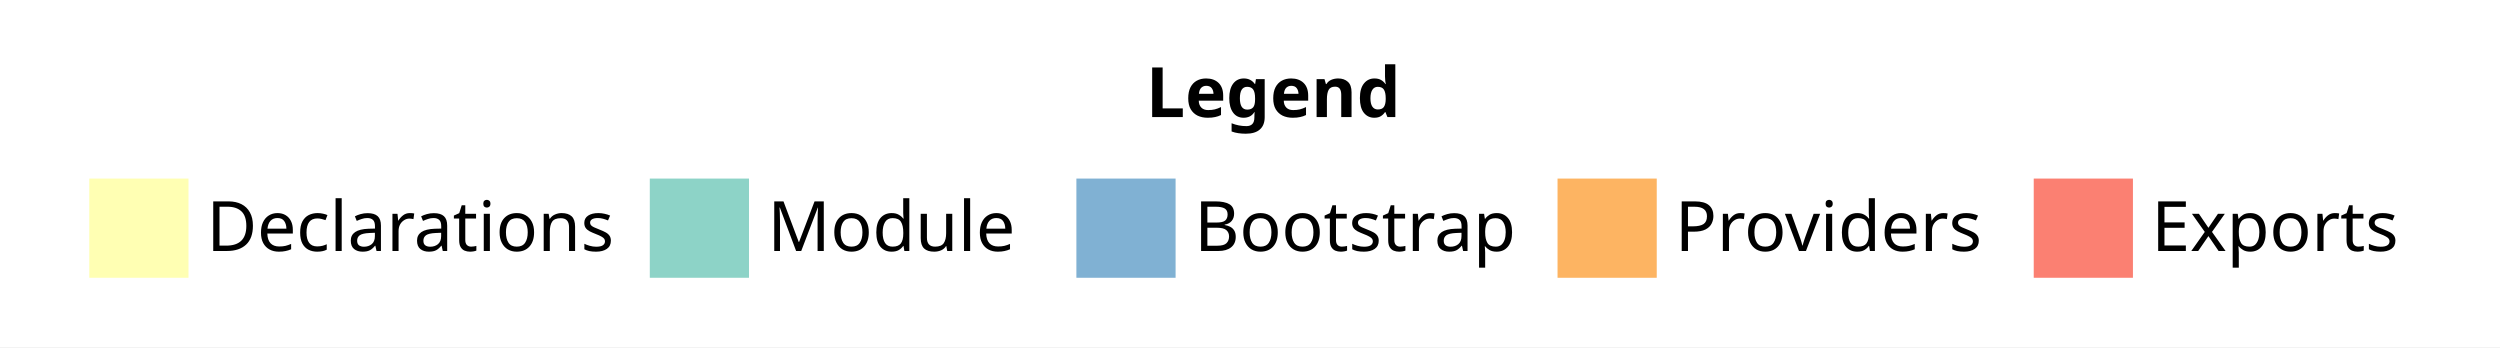
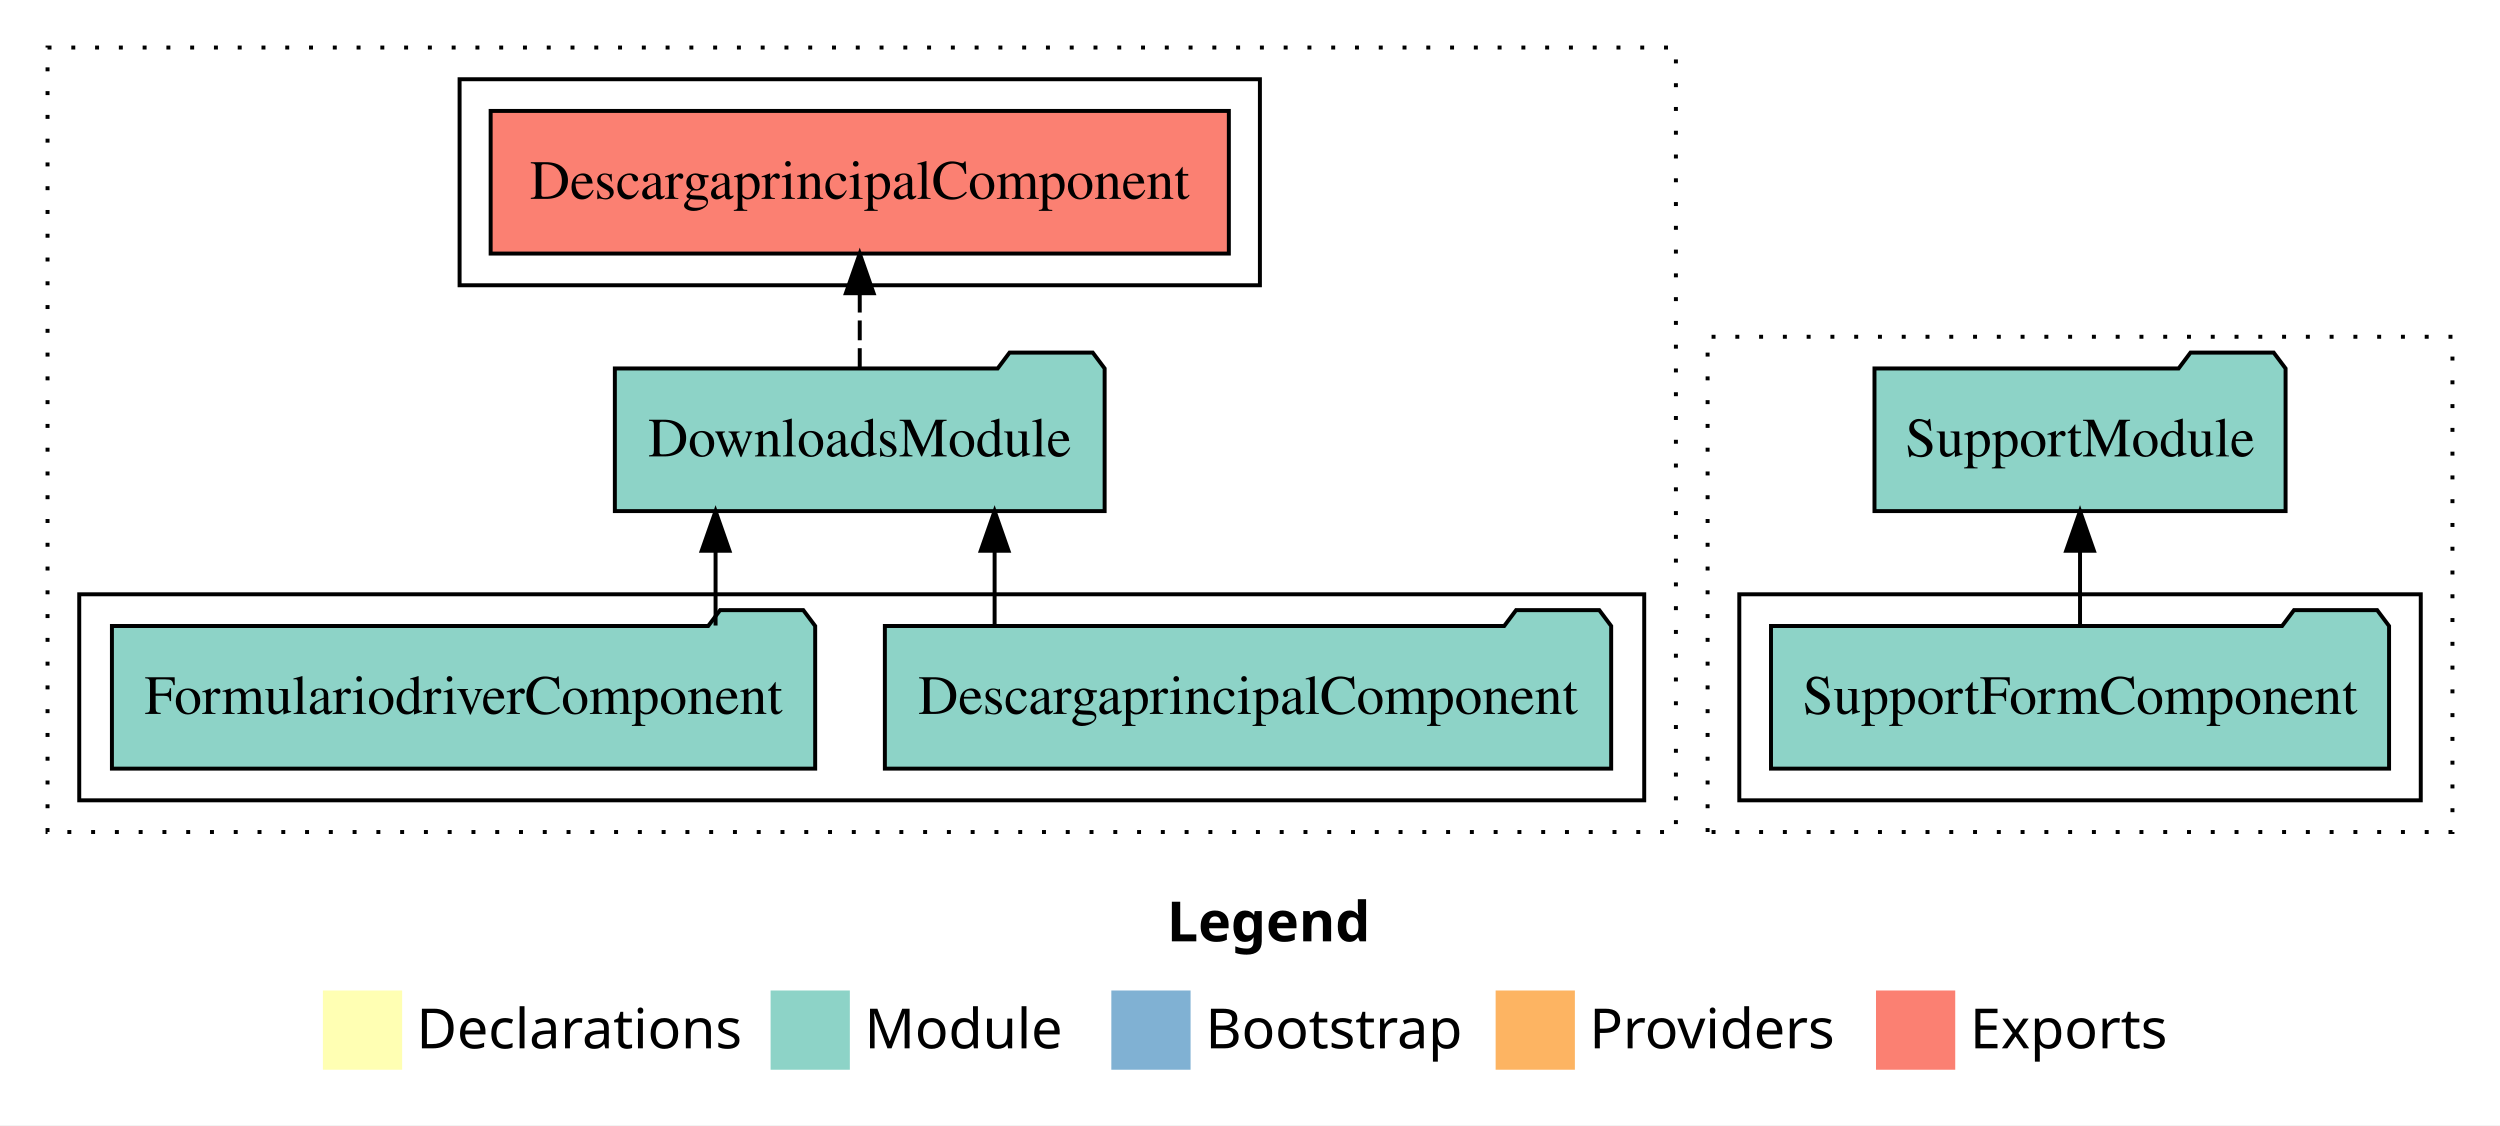
- <svg xmlns="http://www.w3.org/2000/svg" width="504pt" height="70pt" viewBox="0.00 0.00 504.00 70.00">
-   <g id="graph0" class="graph" transform="scale(1 1) rotate(0) translate(4 66)">
-     <polygon fill="white" stroke="transparent" points="-4,4 -4,-66 500,-66 500,4 -4,4" />
-     <text text-anchor="start" x="227.01" y="-42.4" font-family="Times-12" font-weight="bold" font-size="14.00">Legend</text>
-     <polygon fill="#ffffb3" stroke="transparent" points="14,-10 14,-30 34,-30 34,-10 14,-10" />
-     <text text-anchor="start" x="37.63" y="-15.4" font-family="Times-12" font-size="14.00">  Declarations</text>
-     <polygon fill="#8dd3c7" stroke="transparent" points="127,-10 127,-30 147,-30 147,-10 127,-10" />
-     <text text-anchor="start" x="150.73" y="-15.4" font-family="Times-12" font-size="14.00">  Module</text>
-     <polygon fill="#80b1d3" stroke="transparent" points="213,-10 213,-30 233,-30 233,-10 213,-10" />
-     <text text-anchor="start" x="236.78" y="-15.4" font-family="Times-12" font-size="14.00">  Bootstrap</text>
-     <polygon fill="#fdb462" stroke="transparent" points="310,-10 310,-30 330,-30 330,-10 310,-10" />
-     <text text-anchor="start" x="333.67" y="-15.4" font-family="Times-12" font-size="14.00">  Providers</text>
-     <polygon fill="#fb8072" stroke="transparent" points="406,-10 406,-30 426,-30 426,-10 406,-10" />
-     <text text-anchor="start" x="429.73" y="-15.4" font-family="Times-12" font-size="14.00">  Exports</text>
+ <svg xmlns="http://www.w3.org/2000/svg" width="631pt" height="284pt" viewBox="0.00 0.00 631.00 284.00">
+   <g id="graph0" class="graph" transform="scale(1 1) rotate(0) translate(4 280)">
+     <polygon fill="white" stroke="transparent" points="-4,4 -4,-280 627,-280 627,4 -4,4" />
+     <text text-anchor="start" x="290.51" y="-42.4" font-family="Times-12" font-weight="bold" font-size="14.00">Legend</text>
+     <polygon fill="#ffffb3" stroke="transparent" points="77.5,-10 77.5,-30 97.5,-30 97.5,-10 77.5,-10" />
+     <text text-anchor="start" x="101.13" y="-15.4" font-family="Times-12" font-size="14.00">  Declarations</text>
+     <polygon fill="#8dd3c7" stroke="transparent" points="190.5,-10 190.5,-30 210.5,-30 210.5,-10 190.5,-10" />
+     <text text-anchor="start" x="214.23" y="-15.4" font-family="Times-12" font-size="14.00">  Module</text>
+     <polygon fill="#80b1d3" stroke="transparent" points="276.5,-10 276.5,-30 296.5,-30 296.5,-10 276.5,-10" />
+     <text text-anchor="start" x="300.28" y="-15.4" font-family="Times-12" font-size="14.00">  Bootstrap</text>
+     <polygon fill="#fdb462" stroke="transparent" points="373.5,-10 373.5,-30 393.5,-30 393.5,-10 373.5,-10" />
+     <text text-anchor="start" x="397.17" y="-15.4" font-family="Times-12" font-size="14.00">  Providers</text>
+     <polygon fill="#fb8072" stroke="transparent" points="469.5,-10 469.5,-30 489.5,-30 489.5,-10 469.5,-10" />
+     <text text-anchor="start" x="493.23" y="-15.4" font-family="Times-12" font-size="14.00">  Exports</text>
+     <g id="clust7" class="cluster">
+       <polygon fill="none" stroke="black" stroke-dasharray="1,5" points="8,-70 8,-268 419,-268 419,-70 8,-70" />
+     </g>
+     <g id="clust9" class="cluster">
+       <polygon fill="none" stroke="black" points="16,-78 16,-130 411,-130 411,-78 16,-78" />
+     </g>
+     <g id="clust10" class="cluster">
+       <polygon fill="none" stroke="black" points="112,-208 112,-260 314,-260 314,-208 112,-208" />
+     </g>
+     <g id="clust25" class="cluster">
+       <polygon fill="none" stroke="black" stroke-dasharray="1,5" points="427,-70 427,-195 615,-195 615,-70 427,-70" />
+     </g>
+     <g id="clust27" class="cluster">
+       <polygon fill="none" stroke="black" points="435,-78 435,-130 607,-130 607,-78 435,-78" />
+     </g>
+     <g id="node1" class="node">
+       <polygon fill="#8dd3c7" stroke="black" points="402.66,-122 399.66,-126 378.66,-126 375.66,-122 219.34,-122 219.34,-86 402.66,-86 402.66,-122" />
+       <text text-anchor="middle" x="311" y="-99.8" font-family="Times,serif" font-size="14.00">DescargaprincipalComponent</text>
+     </g>
+     <g id="node3" class="node">
+       <polygon fill="#8dd3c7" stroke="black" points="274.81,-187 271.81,-191 250.81,-191 247.81,-187 151.19,-187 151.19,-151 274.81,-151 274.81,-187" />
+       <text text-anchor="middle" x="213" y="-164.8" font-family="Times,serif" font-size="14.00">DownloadsModule</text>
+     </g>
+     <g id="edge1" class="edge">
+       <path fill="none" stroke="black" d="M247.04,-122.11C247.04,-122.11 247.04,-140.99 247.04,-140.99" />
+       <polygon fill="black" stroke="black" points="243.54,-140.99 247.04,-150.99 250.54,-140.99 243.54,-140.99" />
+     </g>
+     <g id="node2" class="node">
+       <polygon fill="#8dd3c7" stroke="black" points="201.75,-122 198.75,-126 177.75,-126 174.75,-122 24.25,-122 24.25,-86 201.75,-86 201.75,-122" />
+       <text text-anchor="middle" x="113" y="-99.8" font-family="Times,serif" font-size="14.00">FormulariodriverComponent</text>
+     </g>
+     <g id="edge2" class="edge">
+       <path fill="none" stroke="black" d="M176.61,-122.11C176.61,-122.11 176.61,-140.99 176.61,-140.99" />
+       <polygon fill="black" stroke="black" points="173.11,-140.99 176.61,-150.99 180.11,-140.99 173.11,-140.99" />
+     </g>
+     <g id="node4" class="node">
+       <polygon fill="#fb8072" stroke="black" points="306.16,-252 119.84,-252 119.84,-216 306.16,-216 306.16,-252" />
+       <text text-anchor="middle" x="213" y="-229.8" font-family="Times,serif" font-size="14.00">DescargaprincipalComponent </text>
+     </g>
+     <g id="edge3" class="edge">
+       <path fill="none" stroke="black" stroke-dasharray="5,2" d="M213,-187.11C213,-187.11 213,-205.99 213,-205.99" />
+       <polygon fill="black" stroke="black" points="209.5,-205.99 213,-215.99 216.5,-205.99 209.5,-205.99" />
+     </g>
+     <g id="node5" class="node">
+       <polygon fill="#8dd3c7" stroke="black" points="599,-122 596,-126 575,-126 572,-122 443,-122 443,-86 599,-86 599,-122" />
+       <text text-anchor="middle" x="521" y="-99.8" font-family="Times,serif" font-size="14.00">SupportFormComponent</text>
+     </g>
+     <g id="node6" class="node">
+       <polygon fill="#8dd3c7" stroke="black" points="572.88,-187 569.88,-191 548.88,-191 545.88,-187 469.12,-187 469.12,-151 572.88,-151 572.88,-187" />
+       <text text-anchor="middle" x="521" y="-164.8" font-family="Times,serif" font-size="14.00">SupportModule</text>
+     </g>
+     <g id="edge4" class="edge">
+       <path fill="none" stroke="black" d="M521,-122.11C521,-122.11 521,-140.99 521,-140.99" />
+       <polygon fill="black" stroke="black" points="517.5,-140.99 521,-150.99 524.5,-140.99 517.5,-140.99" />
+     </g>
  </g>
</svg>
